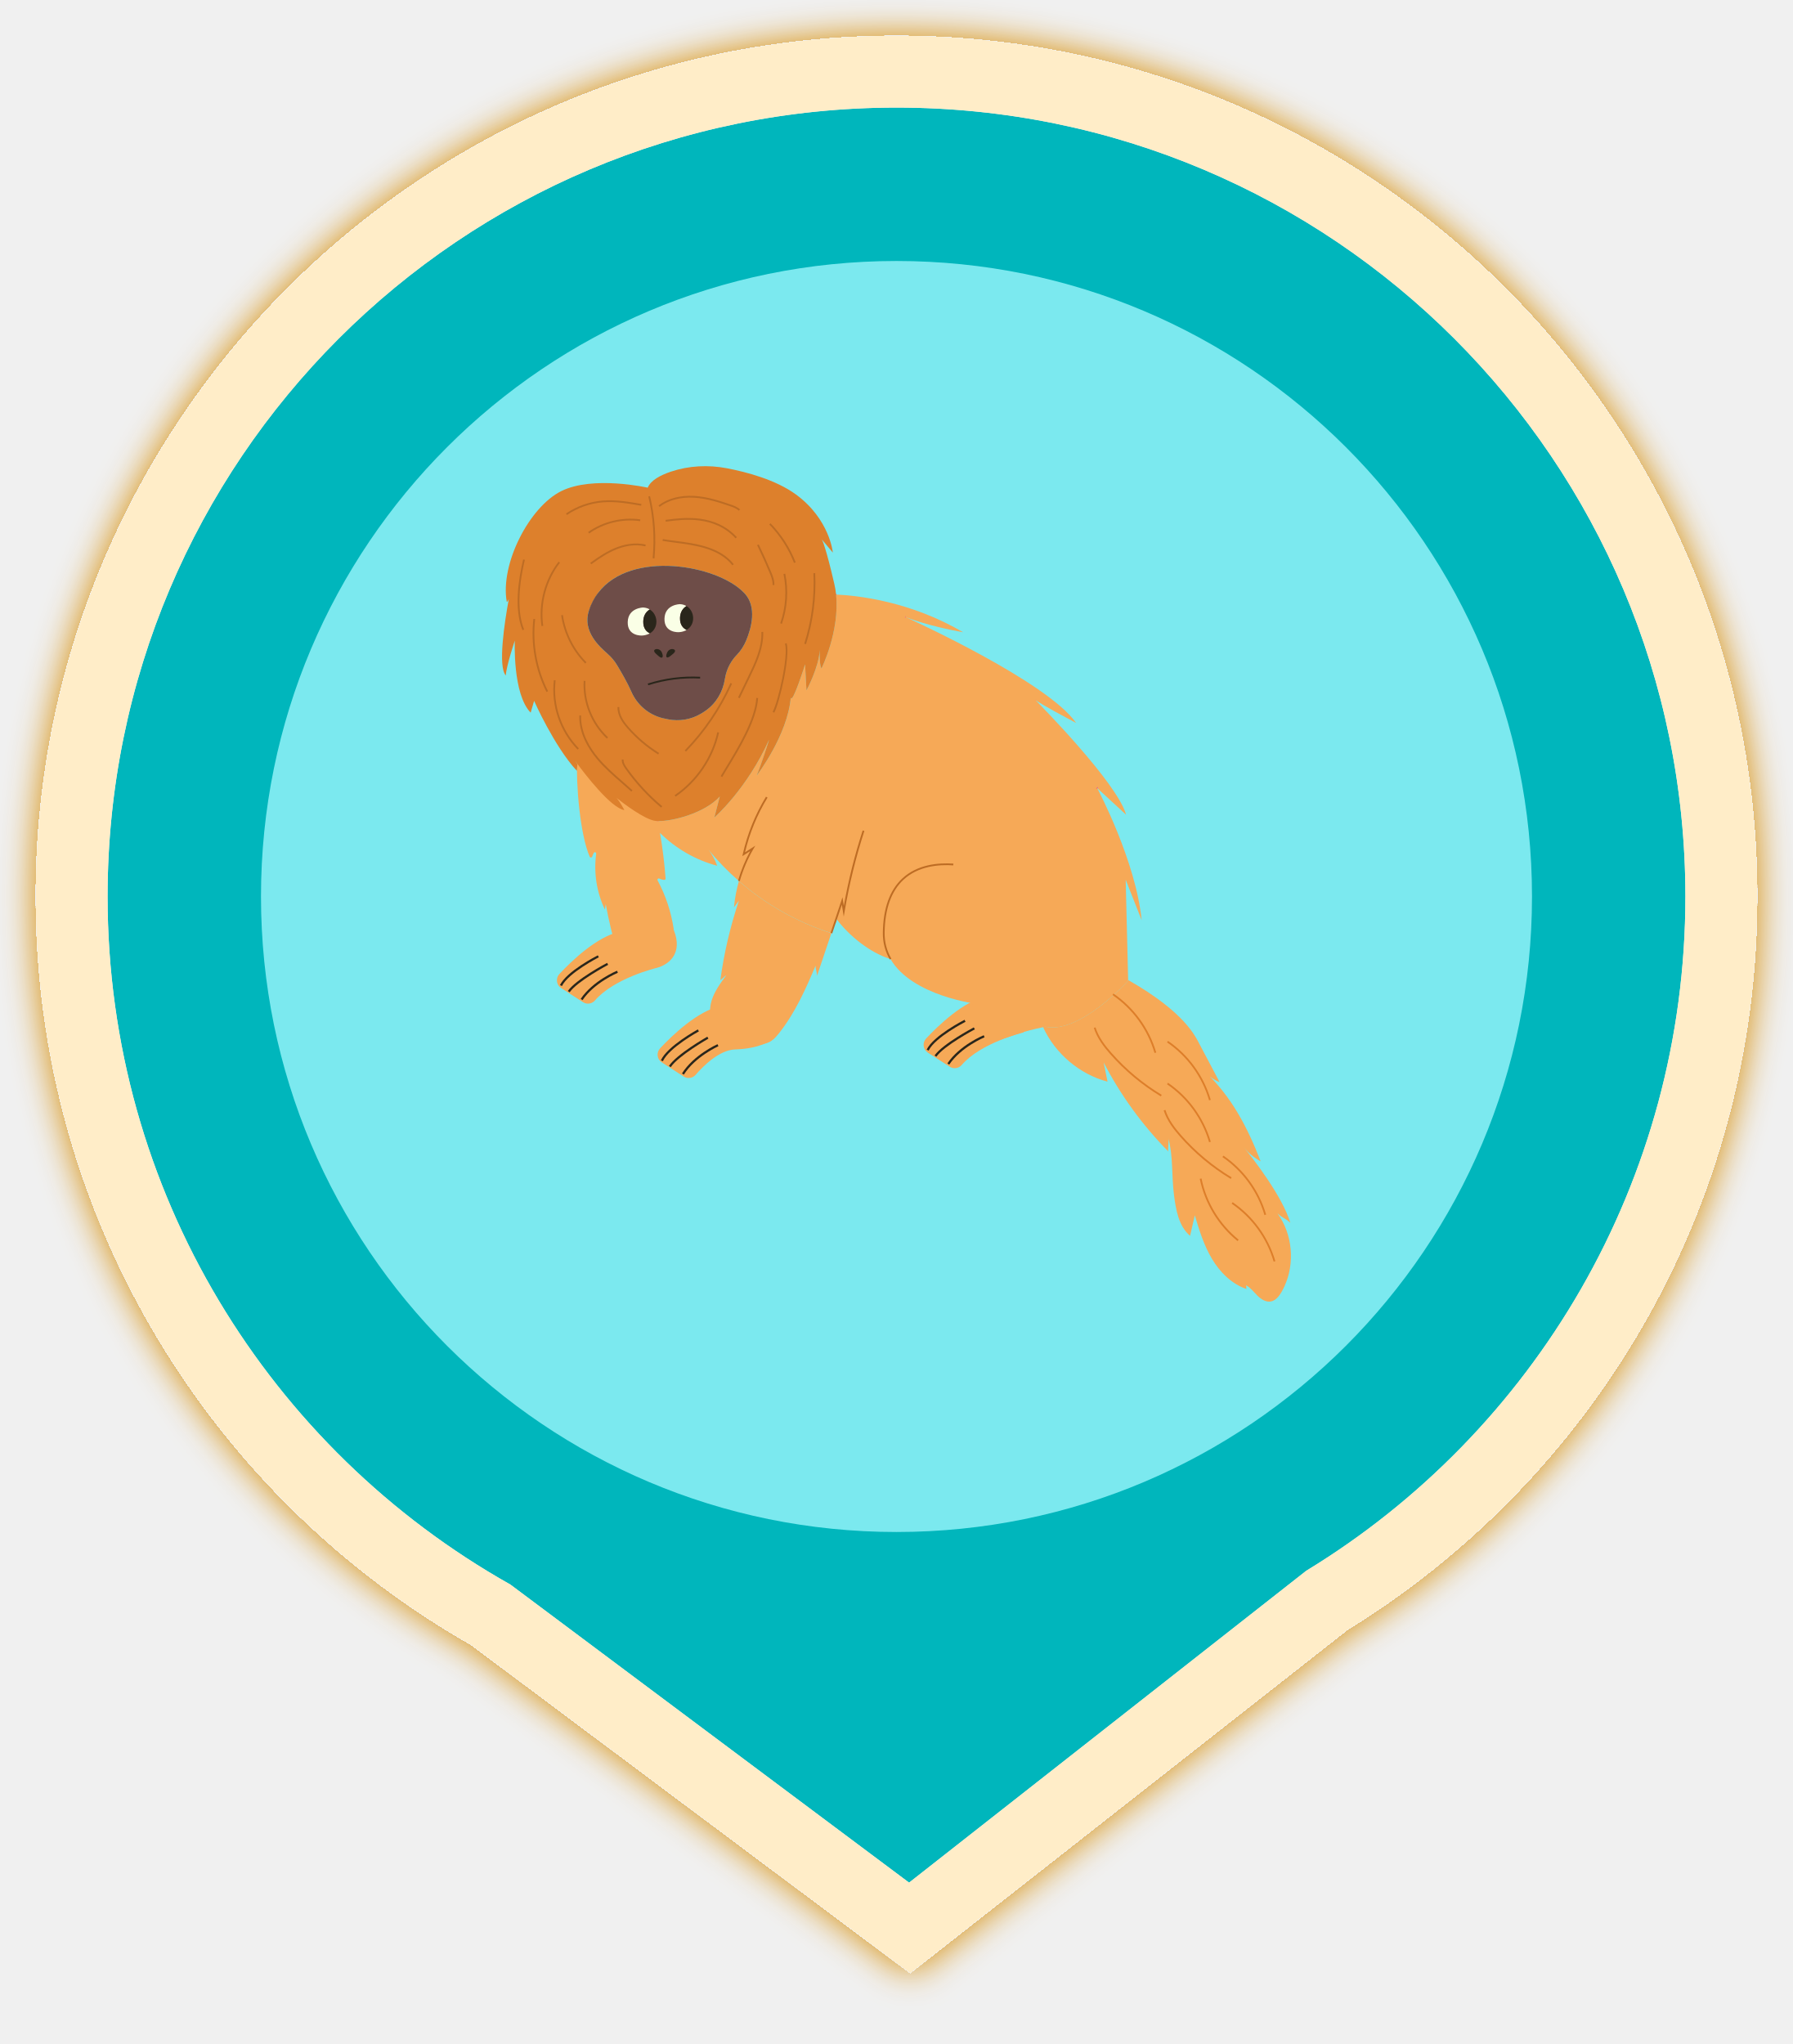
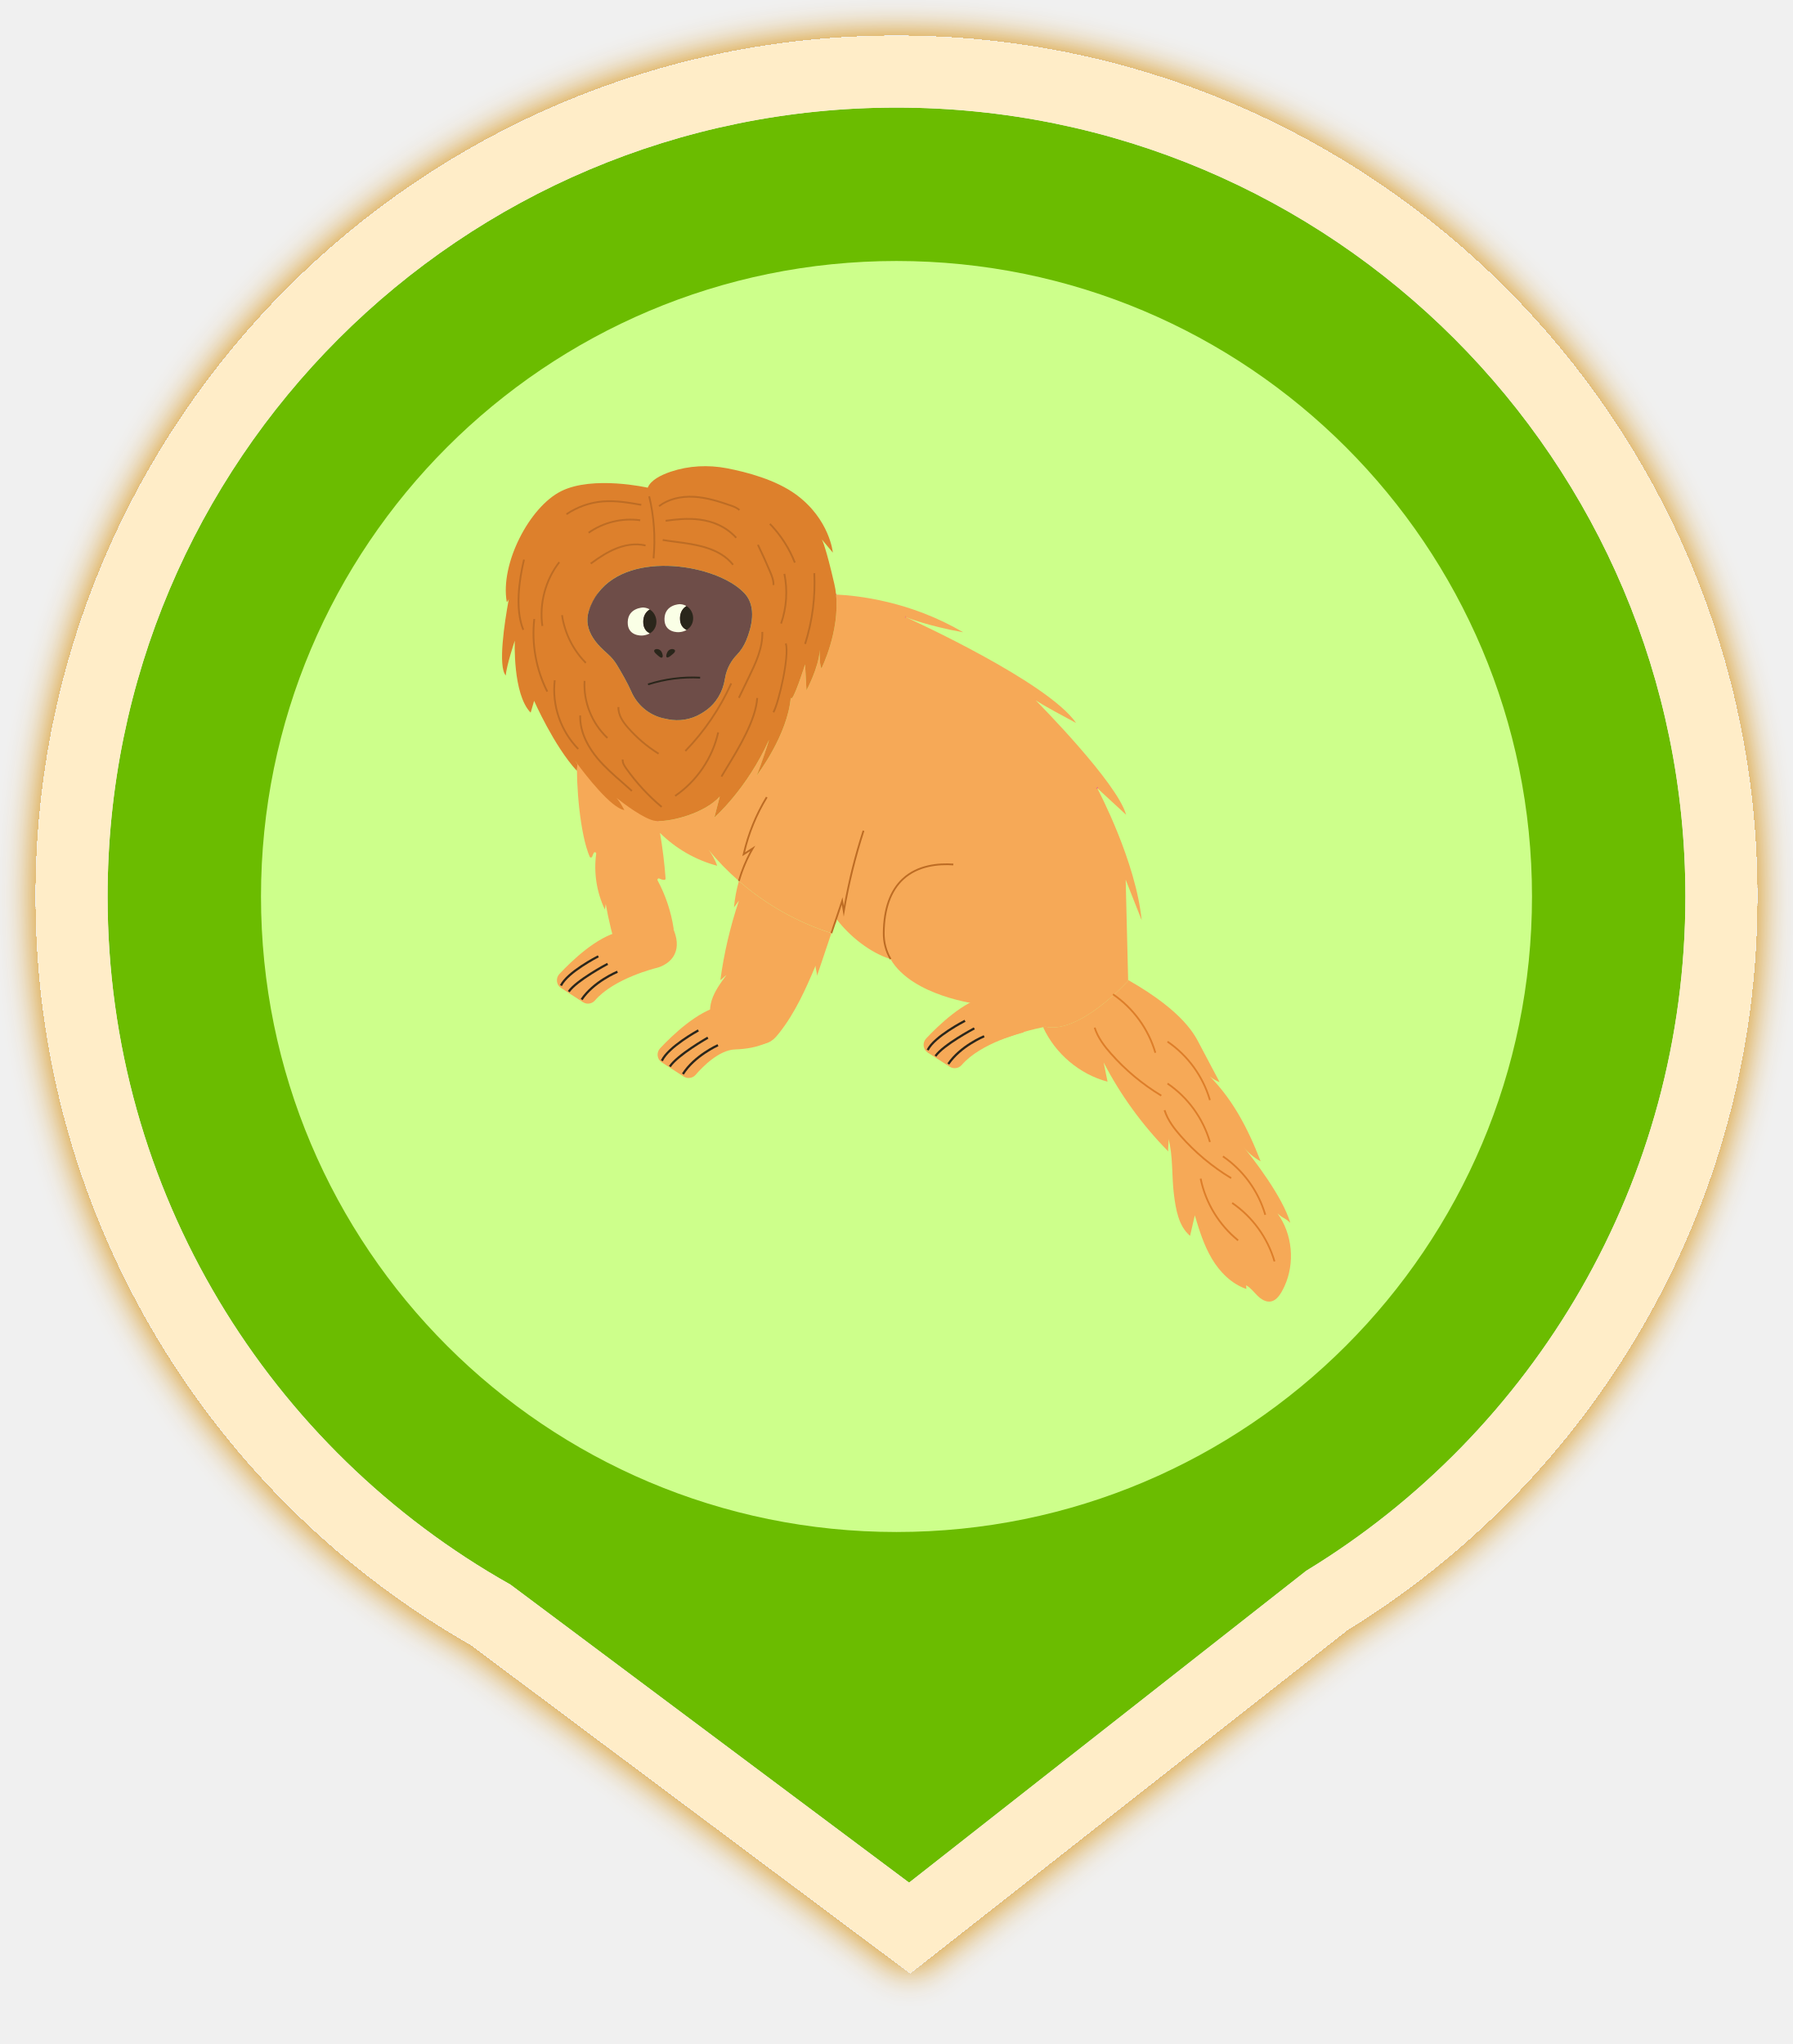
- <svg xmlns="http://www.w3.org/2000/svg" width="50" height="57" viewBox="0 0 50 57" fill="none">
+ <svg xmlns="http://www.w3.org/2000/svg" xmlns:xlink="http://www.w3.org/1999/xlink" width="50" height="57" viewBox="0 0 50 57" fill="none">
  <g filter="url(#filter0_d_647_3493)">
-     <mask id="path-1-outside-1_647_3493" maskUnits="userSpaceOnUse" x="1" y="1" width="48" height="55" fill="black">
+     <use xlink:href="#stroke0_647_3493" fill="#6BBC00" />
+     <mask id="stroke1_647_3493" maskUnits="userSpaceOnUse" x="1" y="1" width="48" height="55" fill="black">
      <rect fill="white" x="1" y="1" width="48" height="55" />
-       <path d="M25 3C37.15 3 47 12.85 47 25C47 32.965 42.766 39.942 36.427 43.803L25.351 52.5L14.233 44.188C7.53 40.418 3 33.239 3 25C3 12.85 12.85 3 25 3Z" />
+       <use xlink:href="#stroke0_647_3493" />
    </mask>
-     <path d="M25 3C37.15 3 47 12.85 47 25C47 32.965 42.766 39.942 36.427 43.803L25.351 52.5L14.233 44.188C7.53 40.418 3 33.239 3 25C3 12.85 12.85 3 25 3Z" fill="#00B6BC" />
-     <path d="M36.427 43.803L35.386 42.095L35.285 42.156L35.192 42.23L36.427 43.803ZM25.351 52.5L24.153 54.102L25.38 55.02L26.586 54.073L25.351 52.5ZM14.233 44.188L15.431 42.586L15.327 42.508L15.214 42.444L14.233 44.188ZM25 3V5C36.046 5 45 13.954 45 25H47H49C49 11.745 38.255 1 25 1V3ZM47 25H45C45 32.239 41.155 38.581 35.386 42.095L36.427 43.803L37.467 45.511C44.378 41.302 49 33.692 49 25H47ZM36.427 43.803L35.192 42.23L24.115 50.927L25.351 52.5L26.586 54.073L37.662 45.376L36.427 43.803ZM25.351 52.5L26.548 50.898L15.431 42.586L14.233 44.188L13.036 45.789L24.153 54.102L25.351 52.5ZM14.233 44.188L15.214 42.444C9.114 39.014 5 32.487 5 25H3H1C1 33.991 5.945 41.821 13.253 45.931L14.233 44.188ZM3 25H5C5 13.954 13.954 5 25 5V3V1C11.745 1 1 11.745 1 25H3Z" fill="#FFEDC8" mask="url(#path-1-outside-1_647_3493)" />
-     <circle cx="25" cy="25" r="17.722" fill="#7BE9EF" />
+     <path d="M25 3C37.15 3 47 12.85 47 25C47 32.965 42.766 39.942 36.427 43.803L25.351 52.5L14.233 44.188C7.53 40.418 3 33.239 3 25C3 12.85 12.85 3 25 3Z" stroke-width="4" stroke="#FFEDC8" mask="url(#stroke1_647_3493)" />
+     <circle cx="25" cy="25" r="17.722" fill="#CDFF8B" />
  </g>
  <path d="M16.683 16.529C16.573 16.672 16.486 16.837 16.424 17.027C16.429 16.829 16.529 16.665 16.683 16.529Z" fill="#6E4D48" />
-   <path d="M31.459 27.329L31.46 27.352C31.46 27.352 30.107 28.847 29.151 28.632C29.13 28.636 29.109 28.641 29.088 28.645C28.033 28.859 27.739 29.18 27.276 29.009C27.2 28.98 27.118 28.938 27.027 28.88C27.015 28.871 27.003 28.863 26.991 28.854H26.991C26.844 28.75 26.791 28.643 26.793 28.542C26.794 28.456 26.835 28.373 26.894 28.3C27.035 28.123 27.271 28 27.271 28C27.271 28 25.438 27.785 24.834 26.746C24.254 26.563 23.686 26.104 23.319 25.619C23.368 25.74 23.223 25.773 23.223 25.904C23.137 25.88 23.268 26.048 23.184 26.021C22.237 25.721 21.355 25.221 20.605 24.568C20.3 24.303 20.016 24.012 19.76 23.697C19.862 23.833 19.943 23.984 20 24.143C19.401 23.984 18.845 23.664 18.405 23.227C18.477 23.647 18.529 24.072 18.561 24.497C18.563 24.52 18.544 24.539 18.521 24.537C18.474 24.534 18.428 24.521 18.385 24.5C18.353 24.485 18.321 24.52 18.338 24.551C18.562 24.968 18.714 25.425 18.785 25.894C18.79 25.927 18.75 25.949 18.725 25.927C18.724 25.927 18.723 25.926 18.723 25.925C18.697 25.902 18.656 25.927 18.664 25.961C18.708 26.157 18.727 26.358 18.656 26.542C18.599 26.687 18.489 26.805 18.354 26.884C18.262 26.939 18.157 26.976 18.051 26.992C17.885 27.017 17.72 26.988 17.562 26.931H17.562C17.562 26.931 17.56 26.93 17.559 26.93C17.396 26.872 17.273 26.734 17.222 26.569C17.085 26.124 16.975 25.671 16.892 25.213C16.884 25.263 16.876 25.313 16.868 25.363C16.638 24.883 16.553 24.335 16.626 23.808C16.632 23.768 16.578 23.749 16.558 23.785C16.54 23.818 16.525 23.852 16.514 23.888C16.503 23.92 16.459 23.923 16.445 23.892C16.176 23.27 16.06 21.887 16.094 21.139C16.095 21.107 16.134 21.093 16.156 21.115C16.188 21.147 16.219 21.177 16.25 21.206C16.282 21.235 16.328 21.194 16.305 21.158C16.212 21.018 16.949 21.957 17.335 22.122C17.367 22.136 17.397 22.1 17.381 22.071C17.367 22.046 17.354 22.024 17.342 22.003C17.321 21.969 17.363 21.931 17.395 21.955C17.654 22.147 18.058 22.423 18.291 22.451C18.302 22.452 18.314 22.453 18.326 22.454C18.344 22.455 18.358 22.467 18.361 22.484C18.372 22.538 18.379 22.723 18.385 22.897C18.806 22.895 19.665 22.663 20.072 22.212L19.92 22.799C19.92 22.799 20.833 22.003 21.45 20.626C21.264 21.229 21.111 21.605 21.102 21.628C21.128 21.594 21.963 20.495 22.052 19.454C22.094 19.662 22.451 18.53 22.451 18.53L22.489 19.254C22.489 19.254 22.833 18.624 22.861 18.127C22.847 18.596 22.909 18.639 22.909 18.639C22.909 18.639 23.421 17.61 23.315 16.58C23.899 16.606 25.378 16.761 26.858 17.632C25.907 17.462 25.321 17.235 25.251 17.207C25.433 17.29 29.213 19.014 30.009 20.161C29.069 19.662 28.897 19.54 28.878 19.525C28.946 19.595 31.152 21.821 31.403 22.72C30.706 22.077 30.61 21.989 30.597 21.977C30.637 22.053 31.674 24.022 31.837 25.662L31.391 24.53L31.46 27.33L31.459 27.329Z" fill="#F6A957" />
+   <path d="M31.459 27.329L31.46 27.352C31.46 27.352 30.107 28.847 29.151 28.632C29.13 28.636 29.109 28.641 29.088 28.645C28.033 28.859 27.739 29.18 27.276 29.009C27.2 28.98 27.118 28.938 27.027 28.88C27.015 28.871 27.003 28.863 26.991 28.854H26.991C26.844 28.75 26.791 28.643 26.793 28.542C26.794 28.456 26.835 28.373 26.894 28.3C27.035 28.123 27.271 28 27.271 28C27.271 28 25.438 27.785 24.834 26.746C24.254 26.563 23.686 26.104 23.319 25.619C23.368 25.74 23.223 25.773 23.223 25.904C23.137 25.88 23.268 26.048 23.184 26.021C22.237 25.721 21.355 25.221 20.605 24.568C20.3 24.303 20.016 24.012 19.76 23.697C19.862 23.833 19.943 23.984 20 24.143C19.401 23.984 18.845 23.664 18.405 23.227C18.477 23.647 18.529 24.072 18.561 24.497C18.563 24.52 18.544 24.539 18.521 24.537C18.474 24.534 18.428 24.521 18.385 24.5C18.353 24.485 18.321 24.52 18.338 24.551C18.562 24.968 18.714 25.425 18.785 25.893C18.79 25.927 18.75 25.949 18.725 25.927C18.724 25.927 18.723 25.926 18.723 25.925C18.697 25.902 18.656 25.927 18.664 25.961C18.708 26.157 18.727 26.358 18.656 26.542C18.599 26.687 18.489 26.805 18.354 26.884C18.262 26.939 18.157 26.976 18.051 26.992C17.885 27.017 17.72 26.988 17.562 26.931H17.562C17.562 26.931 17.56 26.93 17.559 26.93C17.396 26.872 17.273 26.734 17.222 26.569C17.085 26.124 16.975 25.671 16.892 25.213C16.884 25.263 16.876 25.313 16.868 25.363C16.638 24.883 16.553 24.335 16.626 23.808C16.632 23.768 16.578 23.749 16.558 23.785C16.54 23.818 16.525 23.852 16.514 23.888C16.503 23.92 16.459 23.923 16.445 23.892C16.176 23.27 16.06 21.887 16.094 21.139C16.095 21.107 16.134 21.093 16.156 21.115C16.188 21.147 16.219 21.177 16.25 21.206C16.282 21.235 16.328 21.194 16.305 21.158C16.212 21.018 16.949 21.957 17.335 22.122C17.367 22.136 17.397 22.1 17.381 22.071C17.367 22.046 17.354 22.024 17.342 22.003C17.321 21.969 17.363 21.931 17.395 21.955C17.654 22.147 18.058 22.423 18.291 22.451C18.302 22.452 18.314 22.453 18.326 22.454C18.344 22.455 18.358 22.467 18.361 22.484C18.372 22.538 18.379 22.723 18.385 22.897C18.806 22.895 19.665 22.663 20.072 22.212L19.92 22.799C19.92 22.799 20.833 22.003 21.45 20.626C21.264 21.229 21.111 21.605 21.102 21.628C21.128 21.594 21.963 20.495 22.052 19.454C22.094 19.662 22.451 18.53 22.451 18.53L22.489 19.254C22.489 19.254 22.833 18.624 22.861 18.127C22.847 18.596 22.909 18.639 22.909 18.639C22.909 18.639 23.421 17.61 23.315 16.58C23.899 16.606 25.378 16.761 26.858 17.632C25.907 17.462 25.321 17.235 25.251 17.207C25.433 17.29 29.213 19.014 30.009 20.161C29.069 19.662 28.897 19.54 28.878 19.525C28.946 19.595 31.152 21.821 31.403 22.72C30.706 22.077 30.61 21.989 30.597 21.977C30.637 22.053 31.674 24.022 31.837 25.662L31.391 24.53L31.46 27.33L31.459 27.329Z" fill="#F6A957" />
  <path d="M24.814 26.758C24.682 26.531 24.616 26.28 24.62 26.01C24.628 25.33 24.812 24.82 25.166 24.493C25.589 24.103 26.172 24.055 26.587 24.083L26.583 24.132C26.179 24.104 25.609 24.151 25.199 24.529C24.856 24.846 24.677 25.344 24.669 26.01C24.666 26.271 24.729 26.514 24.856 26.733L24.814 26.758Z" fill="#BD6C24" />
  <path d="M30.594 21.998L30.583 21.998L30.577 21.991H30.577L30.57 21.984V21.973L30.593 21.975L30.595 21.973L30.596 21.949L30.607 21.95L30.62 21.966L30.62 21.977L30.597 21.975L30.595 21.977L30.594 21.998Z" fill="#E45995" />
  <path d="M28.861 19.543L28.892 19.504L28.894 19.506L28.861 19.543Z" fill="#E45995" />
  <path d="M25.248 17.231L25.241 17.23L25.235 17.226L25.252 17.191L25.244 17.204L25.253 17.182V17.187L25.254 17.182L25.265 17.187L25.251 17.206L25.248 17.231ZM25.252 17.191V17.192L25.257 17.182L25.252 17.191Z" fill="#E45995" />
  <path d="M23.314 16.603C23.15 16.596 23.056 16.599 23.055 16.599L23.053 16.549C23.057 16.549 23.15 16.546 23.316 16.554L23.314 16.603Z" fill="#E45995" />
  <path d="M23.208 26.03L23.161 26.014C23.261 25.715 23.361 25.416 23.462 25.117L23.494 25.021L23.509 25.121C23.517 25.168 23.524 25.214 23.531 25.261C23.658 24.552 23.834 23.845 24.057 23.158L24.104 23.173C23.867 23.906 23.682 24.66 23.554 25.416L23.529 25.563L23.506 25.416C23.495 25.354 23.486 25.291 23.476 25.229C23.386 25.496 23.296 25.764 23.207 26.03L23.208 26.03Z" fill="#BD6C24" />
  <path d="M20.629 24.575L20.581 24.561C20.664 24.273 20.778 23.995 20.92 23.734L20.701 23.875L20.714 23.817C20.842 23.251 21.06 22.713 21.361 22.217L21.404 22.242C21.115 22.716 20.904 23.229 20.776 23.768L21.064 23.583L21.012 23.671C20.848 23.953 20.72 24.257 20.628 24.574L20.629 24.575Z" fill="#BD6C24" />
  <path d="M18.32 22.9C18.304 22.816 18.287 22.732 18.269 22.647L18.317 22.637C18.335 22.722 18.352 22.806 18.369 22.891L18.32 22.9Z" fill="#E45995" />
  <path d="M35.817 35.874C35.792 35.929 35.764 35.982 35.734 36.035C35.666 36.15 35.574 36.267 35.442 36.293C35.302 36.319 35.166 36.231 35.064 36.13C34.963 36.03 34.876 35.909 34.75 35.842L34.757 35.945C34.345 35.804 34.018 35.476 33.796 35.102C33.573 34.728 33.443 34.308 33.319 33.891C33.275 34.081 33.231 34.273 33.187 34.463C32.865 34.19 32.791 33.731 32.737 33.312C32.67 32.784 32.718 32.236 32.58 31.736C32.61 31.812 32.55 32.08 32.587 32.117C31.863 31.385 31.25 30.543 30.777 29.628C30.813 29.807 30.849 29.985 30.885 30.164C30.102 29.956 29.425 29.38 29.088 28.644C29.109 28.64 29.13 28.635 29.151 28.631C30.107 28.846 31.46 27.351 31.46 27.351L31.459 27.328C33.049 28.236 33.33 28.892 33.466 29.148C33.648 29.491 33.829 29.834 34.011 30.178C33.852 30.114 33.709 30.012 33.598 29.881C34.349 30.583 34.796 31.459 35.155 32.385C34.968 32.284 34.802 32.144 34.67 31.976C34.958 32.323 35.764 33.369 35.982 34.101C35.822 33.948 35.785 33.989 35.624 33.836C36.046 34.415 36.116 35.227 35.817 35.875V35.874Z" fill="#F6A957" />
  <path d="M23.315 16.579C23.305 16.478 23.289 16.378 23.265 16.278C23.03 15.262 22.934 15.071 22.918 15.043L23.225 15.41C23.225 15.41 23.139 14.48 22.197 13.79C21.638 13.381 20.831 13.166 20.269 13.058C19.749 12.959 19.21 12.985 18.708 13.153C18.415 13.252 18.144 13.396 18.063 13.6C18.063 13.6 16.538 13.253 15.649 13.697C14.76 14.14 13.943 15.727 14.132 16.785C14.153 16.779 14.172 16.748 14.189 16.703C14.065 17.381 13.883 18.584 14.104 18.837C14.123 18.558 14.356 17.865 14.356 17.865C14.356 17.865 14.292 19.354 14.798 19.873L14.895 19.544C14.895 19.544 15.448 20.803 16.086 21.496C16.09 21.433 16.095 21.372 16.102 21.313C16.064 21.255 16.047 21.229 16.039 21.218C16.05 21.232 16.072 21.262 16.103 21.304C16.328 21.608 17.041 22.534 17.412 22.59C17.306 22.393 17.236 22.297 17.193 22.251C17.373 22.394 17.974 22.855 18.279 22.892C18.299 22.894 18.321 22.896 18.344 22.896C18.747 22.909 19.651 22.677 20.072 22.212L19.92 22.798C19.92 22.798 20.833 22.002 21.449 20.625C21.263 21.228 21.111 21.604 21.102 21.627C21.128 21.593 21.962 20.494 22.052 19.453C22.093 19.661 22.451 18.529 22.451 18.529L22.489 19.253C22.489 19.253 22.832 18.623 22.861 18.126C22.847 18.595 22.909 18.638 22.909 18.638C22.909 18.638 23.421 17.61 23.315 16.579V16.579ZM20.811 17.854C20.748 18.006 20.66 18.146 20.545 18.264C20.431 18.381 20.266 18.601 20.214 18.935C20.159 19.289 19.973 19.611 19.679 19.817C19.633 19.85 19.585 19.88 19.538 19.907C19.266 20.067 18.943 20.12 18.633 20.059C18.586 20.05 18.537 20.04 18.486 20.027C18.089 19.933 17.761 19.652 17.601 19.276C17.502 19.047 17.325 18.741 17.204 18.542C17.136 18.429 17.051 18.328 16.952 18.24C16.947 18.235 16.941 18.23 16.936 18.225C16.728 18.039 16.233 17.612 16.423 17.027C16.485 16.837 16.573 16.672 16.682 16.529C17.596 15.33 19.99 15.753 20.735 16.518C20.742 16.524 20.749 16.531 20.755 16.538C20.762 16.544 20.768 16.551 20.774 16.558C21.107 16.934 20.956 17.503 20.811 17.853L20.811 17.854Z" fill="#DD802C" />
  <path d="M18.25 15.572L18.2 15.567C18.255 14.989 18.215 14.41 18.079 13.846L18.127 13.834C18.264 14.404 18.305 14.989 18.25 15.572Z" fill="#BD6C24" />
  <path d="M20.811 17.854C20.748 18.006 20.66 18.146 20.545 18.264C20.431 18.381 20.266 18.601 20.214 18.935C20.159 19.289 19.973 19.611 19.679 19.817C19.633 19.85 19.585 19.88 19.538 19.907C19.266 20.067 18.943 20.12 18.633 20.059C18.586 20.05 18.537 20.04 18.486 20.028C18.089 19.933 17.761 19.652 17.601 19.276C17.502 19.048 17.325 18.741 17.204 18.542C17.136 18.429 17.051 18.328 16.952 18.24C16.947 18.235 16.941 18.23 16.936 18.225C16.728 18.039 16.233 17.612 16.423 17.027C16.485 16.837 16.573 16.672 16.682 16.53C17.596 15.33 19.99 15.753 20.735 16.518C20.742 16.525 20.749 16.531 20.755 16.538C20.762 16.544 20.768 16.551 20.774 16.558C21.107 16.934 20.956 17.503 20.811 17.853L20.811 17.854Z" fill="#6E4D48" />
  <path d="M23.184 26.022C23.05 26.42 22.916 26.818 22.783 27.215C22.791 27.137 22.736 27.006 22.744 26.927C22.471 27.578 22.173 28.243 21.736 28.797C21.667 28.885 21.594 28.973 21.499 29.033C21.301 29.157 21.047 29.134 20.818 29.088C20.544 29.033 20.268 28.946 20.053 28.767C20.023 28.741 19.993 28.715 19.967 28.684C19.784 28.477 19.764 28.165 19.845 27.901C19.927 27.638 20.095 27.411 20.259 27.189C20.198 27.234 20.149 27.289 20.088 27.333C20.19 26.58 20.364 25.836 20.606 25.116C20.56 25.178 20.514 25.241 20.468 25.303C20.491 25.055 20.537 24.809 20.605 24.57C21.355 25.223 22.237 25.722 23.184 26.023V26.022Z" fill="#F6A957" />
  <path d="M18.079 19.109L18.064 19.062C18.537 18.911 19.029 18.847 19.525 18.873L19.523 18.922C19.033 18.897 18.547 18.96 18.079 19.109Z" fill="#2A261B" />
  <path d="M18.286 18.224C18.257 18.198 18.226 18.157 18.25 18.126C18.255 18.119 18.264 18.113 18.273 18.109C18.331 18.083 18.405 18.113 18.441 18.166C18.462 18.196 18.507 18.309 18.463 18.337C18.423 18.363 18.314 18.249 18.286 18.224Z" fill="#2A261B" />
  <path d="M18.778 18.225C18.807 18.201 18.84 18.16 18.818 18.129C18.813 18.121 18.804 18.116 18.796 18.111C18.738 18.083 18.664 18.11 18.625 18.161C18.603 18.19 18.554 18.302 18.595 18.331C18.635 18.359 18.748 18.249 18.778 18.225Z" fill="#2A261B" />
  <path d="M18.123 17.661C18.1 17.674 18.076 17.686 18.048 17.695C17.965 17.724 17.901 17.723 17.901 17.723C17.901 17.723 17.494 17.748 17.505 17.347C17.515 16.946 17.936 16.941 17.936 16.941C17.936 16.941 17.939 16.941 17.944 16.942C18.011 16.946 18.069 16.965 18.118 16.995C18.026 17.052 17.942 17.151 17.938 17.327C17.933 17.521 18.026 17.615 18.123 17.661H18.123Z" fill="#FAFFE6" />
  <path d="M18.123 17.662C18.026 17.617 17.933 17.523 17.939 17.328C17.943 17.152 18.027 17.053 18.119 16.996C18.354 17.137 18.378 17.513 18.123 17.662Z" fill="#2A261B" />
  <path d="M19.148 17.567C19.125 17.581 19.1 17.592 19.073 17.602C18.99 17.63 18.926 17.629 18.926 17.629C18.926 17.629 18.519 17.655 18.53 17.253C18.54 16.852 18.96 16.848 18.96 16.848C18.96 16.848 18.963 16.848 18.969 16.848C19.036 16.852 19.094 16.872 19.143 16.901C19.051 16.958 18.967 17.058 18.963 17.233C18.958 17.427 19.051 17.522 19.148 17.567H19.148Z" fill="#FAFFE6" />
  <path d="M19.148 17.566C19.051 17.521 18.958 17.427 18.963 17.232C18.968 17.057 19.052 16.957 19.143 16.9C19.379 17.041 19.403 17.417 19.148 17.566Z" fill="#2A261B" />
  <path d="M14.57 17.573C14.335 16.994 14.45 16.18 14.589 15.6L14.637 15.611C14.441 16.434 14.434 17.105 14.616 17.555L14.57 17.573V17.573Z" fill="#BD6C24" />
  <path d="M15.239 19.297C14.924 18.674 14.795 17.95 14.875 17.258L14.924 17.264C14.845 17.947 14.973 18.661 15.284 19.274L15.239 19.297Z" fill="#BD6C24" />
  <path d="M16.107 20.903C15.611 20.395 15.363 19.672 15.445 18.967L15.494 18.973C15.414 19.663 15.657 20.372 16.143 20.869L16.107 20.903H16.107Z" fill="#BD6C24" />
  <path d="M17.604 22.074C17.516 21.994 17.425 21.914 17.337 21.837C17.098 21.629 16.851 21.413 16.644 21.165C16.413 20.889 16.141 20.454 16.155 19.951L16.204 19.952C16.191 20.44 16.457 20.863 16.682 21.133C16.887 21.378 17.132 21.593 17.37 21.8C17.458 21.877 17.549 21.957 17.638 22.038L17.604 22.074H17.604Z" fill="#BD6C24" />
  <path d="M18.435 22.521C18.06 22.206 17.727 21.844 17.444 21.445C17.389 21.369 17.332 21.278 17.34 21.178L17.389 21.182C17.382 21.265 17.432 21.344 17.484 21.417C17.765 21.812 18.096 22.171 18.467 22.483L18.435 22.521Z" fill="#BD6C24" />
  <path d="M20.603 14.241C20.532 14.175 20.431 14.14 20.349 14.113C20.035 14.005 19.7 13.899 19.353 13.879C18.977 13.857 18.637 13.948 18.393 14.135L18.363 14.095C18.616 13.902 18.969 13.807 19.356 13.829C19.71 13.85 20.049 13.957 20.365 14.066C20.451 14.095 20.558 14.132 20.637 14.205L20.603 14.241H20.603Z" fill="#BD6C24" />
  <path d="M20.423 15.765C20.049 15.292 19.375 15.204 18.833 15.134C18.706 15.117 18.586 15.101 18.476 15.082L18.485 15.033C18.593 15.053 18.713 15.068 18.839 15.084C19.39 15.156 20.075 15.245 20.462 15.734L20.423 15.764V15.765Z" fill="#BD6C24" />
  <path d="M15.811 14.361L15.783 14.32C16.084 14.115 16.436 13.991 16.8 13.959C17.167 13.928 17.534 13.992 17.888 14.054L17.879 14.103C17.528 14.042 17.165 13.978 16.804 14.009C16.449 14.039 16.105 14.161 15.81 14.361H15.811Z" fill="#BD6C24" />
  <path d="M16.429 14.877L16.4 14.836C16.819 14.541 17.35 14.413 17.857 14.484L17.85 14.533C17.355 14.463 16.837 14.588 16.429 14.877Z" fill="#BD6C24" />
  <path d="M16.489 15.736L16.459 15.696C16.713 15.511 16.932 15.368 17.178 15.271C17.381 15.19 17.69 15.11 18.007 15.188L17.996 15.236C17.69 15.162 17.393 15.239 17.197 15.317C16.956 15.413 16.739 15.554 16.489 15.736V15.736Z" fill="#BD6C24" />
  <path d="M20.511 15.013C19.923 14.37 19.047 14.485 18.627 14.54L18.565 14.548L18.559 14.498L18.621 14.49C19.05 14.434 19.942 14.318 20.548 14.98L20.511 15.013H20.511Z" fill="#BD6C24" />
  <path d="M18.841 22.215L18.813 22.175C19.412 21.766 19.846 21.126 20.004 20.418L20.052 20.429C19.892 21.149 19.45 21.8 18.841 22.215H18.841Z" fill="#BD6C24" />
  <path d="M20.14 21.668L20.097 21.643C20.141 21.569 20.192 21.485 20.248 21.393C20.569 20.866 21.054 20.07 21.091 19.463L21.141 19.466C21.103 20.086 20.614 20.888 20.29 21.419C20.235 21.511 20.183 21.594 20.14 21.668H20.14Z" fill="#BD6C24" />
  <path d="M21.591 19.875L21.547 19.851C21.7 19.564 21.993 18.287 21.89 17.95L21.937 17.936C22.043 18.281 21.746 19.582 21.591 19.875V19.875Z" fill="#BD6C24" />
  <path d="M22.476 17.964L22.428 17.949C22.63 17.313 22.716 16.652 22.683 15.985L22.733 15.982C22.765 16.655 22.679 17.322 22.476 17.964H22.476Z" fill="#BD6C24" />
  <path d="M16.922 20.596C16.485 20.187 16.243 19.585 16.276 18.986L16.326 18.989C16.293 19.573 16.529 20.16 16.956 20.56L16.922 20.596Z" fill="#BD6C24" />
  <path d="M19.13 20.96L19.094 20.926C19.626 20.377 20.055 19.744 20.369 19.047L20.414 19.067C20.098 19.77 19.666 20.407 19.129 20.96L19.13 20.96Z" fill="#BD6C24" />
  <path d="M20.627 19.471L20.582 19.449L20.861 18.872C21.043 18.496 21.249 18.07 21.233 17.623L21.283 17.621C21.299 18.08 21.09 18.513 20.906 18.894L20.627 19.471Z" fill="#BD6C24" />
  <path d="M18.353 21.039C18.033 20.84 17.744 20.595 17.496 20.311C17.362 20.159 17.21 19.953 17.221 19.717L17.271 19.719C17.26 19.937 17.405 20.133 17.532 20.278C17.778 20.559 18.063 20.8 18.379 20.997L18.353 21.039L18.353 21.039Z" fill="#BD6C24" />
  <path d="M16.319 18.503C15.96 18.14 15.722 17.662 15.649 17.157L15.697 17.15C15.769 17.645 16.002 18.113 16.354 18.468L16.319 18.503Z" fill="#BD6C24" />
  <path d="M15.1 17.459C15.009 16.833 15.188 16.161 15.577 15.662L15.616 15.692C15.235 16.181 15.06 16.839 15.149 17.452L15.1 17.459Z" fill="#BD6C24" />
  <path d="M21.805 17.397L21.758 17.381C21.911 16.94 21.943 16.465 21.849 16.008L21.898 15.998C21.993 16.464 21.96 16.948 21.805 17.397Z" fill="#BD6C24" />
  <path d="M21.593 16.317L21.544 16.314C21.55 16.194 21.506 16.079 21.452 15.952C21.346 15.701 21.232 15.449 21.113 15.203L21.158 15.182C21.277 15.428 21.392 15.681 21.498 15.933C21.554 16.066 21.601 16.187 21.594 16.317L21.593 16.317Z" fill="#BD6C24" />
  <path d="M22.142 15.698C21.988 15.302 21.749 14.931 21.452 14.626L21.487 14.592C21.789 14.901 22.031 15.278 22.189 15.68L22.142 15.698V15.698Z" fill="#BD6C24" />
  <path d="M32.371 30.574C31.842 30.255 31.366 29.857 30.957 29.393C30.784 29.196 30.594 28.954 30.503 28.665L30.55 28.65C30.639 28.931 30.824 29.167 30.995 29.36C31.4 29.821 31.872 30.215 32.397 30.532L32.371 30.574Z" fill="#DD7E2A" />
  <path d="M34.32 32.875C33.79 32.556 33.315 32.158 32.906 31.694C32.733 31.496 32.542 31.255 32.451 30.966L32.499 30.951C32.587 31.232 32.773 31.467 32.943 31.661C33.349 32.122 33.821 32.516 34.346 32.833L34.32 32.875Z" fill="#DD7E2A" />
  <path d="M34.541 34.57C34.011 34.139 33.643 33.533 33.506 32.863L33.457 32.873C33.597 33.554 33.971 34.171 34.51 34.609L34.541 34.571V34.57Z" fill="#DD7E2A" />
  <path d="M33.717 31.852C33.525 31.196 33.109 30.622 32.544 30.236L32.572 30.195C33.146 30.588 33.569 31.172 33.764 31.839L33.717 31.853V31.852Z" fill="#DD7E2A" />
  <path d="M35.261 33.884C35.069 33.227 34.653 32.654 34.089 32.267L34.117 32.227C34.69 32.619 35.113 33.203 35.308 33.87L35.261 33.884V33.884Z" fill="#DD7E2A" />
  <path d="M35.518 35.182C35.326 34.526 34.91 33.952 34.346 33.566L34.374 33.525C34.947 33.918 35.37 34.502 35.565 35.169L35.518 35.183V35.182Z" fill="#DD7E2A" />
  <path d="M32.195 29.364C32.003 28.708 31.587 28.134 31.023 27.748L31.051 27.707C31.625 28.1 32.048 28.683 32.243 29.351L32.195 29.364V29.364Z" fill="#DD7E2A" />
  <path d="M33.717 30.684C33.525 30.028 33.109 29.454 32.544 29.068L32.572 29.027C33.146 29.42 33.569 30.004 33.764 30.671L33.717 30.685V30.684Z" fill="#DD7E2A" />
  <path d="M28.533 28.75C28.533 28.75 27.339 29.029 26.785 29.673C26.716 29.754 26.597 29.77 26.507 29.712L25.895 29.317C25.783 29.244 25.763 29.087 25.855 28.989C26.173 28.649 26.878 27.963 27.52 27.82" fill="#F6A957" />
  <path d="M26.623 29.788C26.575 29.788 26.527 29.775 26.484 29.747L25.873 29.353C25.809 29.311 25.767 29.244 25.758 29.169C25.748 29.093 25.773 29.018 25.825 28.962C26.18 28.582 26.871 27.924 27.51 27.781L27.528 27.861C26.887 28.004 26.165 28.718 25.885 29.018C25.85 29.056 25.833 29.107 25.839 29.159C25.845 29.21 25.874 29.256 25.918 29.284L26.529 29.678C26.602 29.725 26.698 29.712 26.754 29.647C27.311 29 28.474 28.722 28.524 28.711L28.543 28.791C28.531 28.793 27.355 29.075 26.817 29.701C26.767 29.758 26.696 29.788 26.624 29.788L26.623 29.788Z" fill="#F6A957" />
  <path d="M26.47 29.69L26.419 29.655C26.759 29.149 27.406 28.88 27.433 28.869L27.456 28.926C27.45 28.929 26.8 29.199 26.47 29.69Z" fill="#2A261B" />
  <path d="M26.111 29.469L26.061 29.434C26.283 29.114 27.12 28.669 27.156 28.65L27.185 28.705C27.176 28.709 26.325 29.162 26.111 29.469Z" fill="#2A261B" />
  <path d="M25.896 29.297L25.841 29.27C26.03 28.883 26.862 28.457 26.897 28.439L26.925 28.494C26.917 28.498 26.076 28.928 25.896 29.297V29.297Z" fill="#2A261B" />
  <path d="M17.293 26.021C16.652 26.164 15.946 26.85 15.629 27.189C15.537 27.288 15.556 27.445 15.669 27.518L16.28 27.912C16.37 27.971 16.489 27.954 16.559 27.873C17.113 27.23 18.307 26.95 18.307 26.95C18.307 26.95 19.137 26.766 18.712 25.859" fill="#F6A957" />
  <path d="M16.397 27.988C16.349 27.988 16.301 27.974 16.258 27.947L15.647 27.552C15.583 27.511 15.541 27.444 15.532 27.368C15.523 27.293 15.547 27.217 15.599 27.162C15.954 26.782 16.645 26.123 17.284 25.981L17.302 26.061C16.661 26.204 15.939 26.917 15.659 27.217C15.624 27.255 15.607 27.306 15.613 27.358C15.62 27.409 15.648 27.455 15.692 27.483L16.303 27.878C16.376 27.925 16.473 27.912 16.528 27.847C17.085 27.2 18.248 26.922 18.298 26.911C18.302 26.91 18.61 26.838 18.737 26.579C18.827 26.394 18.807 26.158 18.675 25.877L18.749 25.842C18.892 26.147 18.912 26.407 18.81 26.615C18.665 26.909 18.33 26.987 18.316 26.99C18.305 26.993 17.129 27.274 16.59 27.9C16.541 27.957 16.47 27.988 16.397 27.988V27.988Z" fill="#F6A957" />
  <path d="M16.244 27.891L16.193 27.856C16.534 27.35 17.18 27.082 17.207 27.07L17.23 27.127C17.224 27.13 16.574 27.4 16.244 27.891Z" fill="#2A261B" />
  <path d="M15.885 27.671L15.835 27.635C16.057 27.315 16.895 26.87 16.93 26.852L16.959 26.906C16.95 26.91 16.099 27.363 15.886 27.671H15.885Z" fill="#2A261B" />
  <path d="M15.67 27.498L15.615 27.471C15.804 27.084 16.636 26.659 16.671 26.641L16.699 26.695C16.691 26.7 15.85 27.13 15.67 27.498V27.498Z" fill="#2A261B" />
  <path d="M21.57 28.914C21.52 28.967 21.195 29.201 20.5 29.223C20.093 29.236 19.657 29.61 19.367 29.946C19.297 30.027 19.178 30.043 19.088 29.985L18.477 29.591C18.364 29.518 18.345 29.361 18.437 29.263C18.755 28.923 19.46 28.237 20.101 28.094" fill="#F6A957" />
  <path d="M19.206 30.062C19.157 30.062 19.109 30.048 19.066 30.021L18.455 29.626C18.391 29.585 18.349 29.518 18.34 29.442C18.331 29.367 18.355 29.291 18.407 29.235C18.762 28.856 19.453 28.197 20.092 28.055L20.11 28.135C19.469 28.278 18.747 28.991 18.467 29.291C18.432 29.329 18.415 29.381 18.421 29.432C18.427 29.483 18.456 29.529 18.5 29.557L19.111 29.952C19.184 29.999 19.281 29.985 19.336 29.92C19.523 29.704 20.009 29.198 20.498 29.183C21.249 29.159 21.537 28.889 21.54 28.887L21.599 28.943C21.521 29.025 21.172 29.243 20.501 29.265C20.044 29.279 19.577 29.765 19.398 29.974C19.349 30.031 19.278 30.061 19.206 30.061V30.062Z" fill="#F6A957" />
  <path d="M19.07 29.968L19.018 29.935C19.344 29.419 19.982 29.131 20.009 29.119L20.034 29.175C20.027 29.178 19.386 29.468 19.07 29.968H19.07Z" fill="#2A261B" />
  <path d="M18.705 29.76L18.654 29.726C18.866 29.4 19.69 28.93 19.725 28.91L19.755 28.964C19.747 28.968 18.91 29.446 18.705 29.76H18.705Z" fill="#2A261B" />
  <path d="M18.485 29.594L18.429 29.569C18.607 29.176 19.426 28.726 19.46 28.707L19.49 28.761C19.481 28.766 18.654 29.22 18.485 29.594Z" fill="#2A261B" />
  <defs>
    <filter id="filter0_d_647_3493" x="0" y="0" width="50" height="56.02" filterUnits="userSpaceOnUse" color-interpolation-filters="sRGB">
      <feFlood flood-opacity="0" result="BackgroundImageFix" />
      <feColorMatrix in="SourceAlpha" type="matrix" values="0 0 0 0 0 0 0 0 0 0 0 0 0 0 0 0 0 0 127 0" result="hardAlpha" />
      <feOffset />
      <feGaussianBlur stdDeviation="0.5" />
      <feComposite in2="hardAlpha" operator="out" />
      <feColorMatrix type="matrix" values="0 0 0 0 0.839 0 0 0 0 0.545 0 0 0 0 0 0 0 0 1 0" />
      <feBlend mode="normal" in2="BackgroundImageFix" result="effect1_dropShadow_647_3493" />
      <feBlend mode="normal" in="SourceGraphic" in2="effect1_dropShadow_647_3493" result="shape" />
    </filter>
+     <path id="stroke0_647_3493" d="M25 3C37.15 3 47 12.85 47 25C47 32.965 42.766 39.942 36.427 43.803L25.351 52.5L14.233 44.188C7.53 40.418 3 33.239 3 25C3 12.85 12.85 3 25 3Z" />
  </defs>
</svg>
